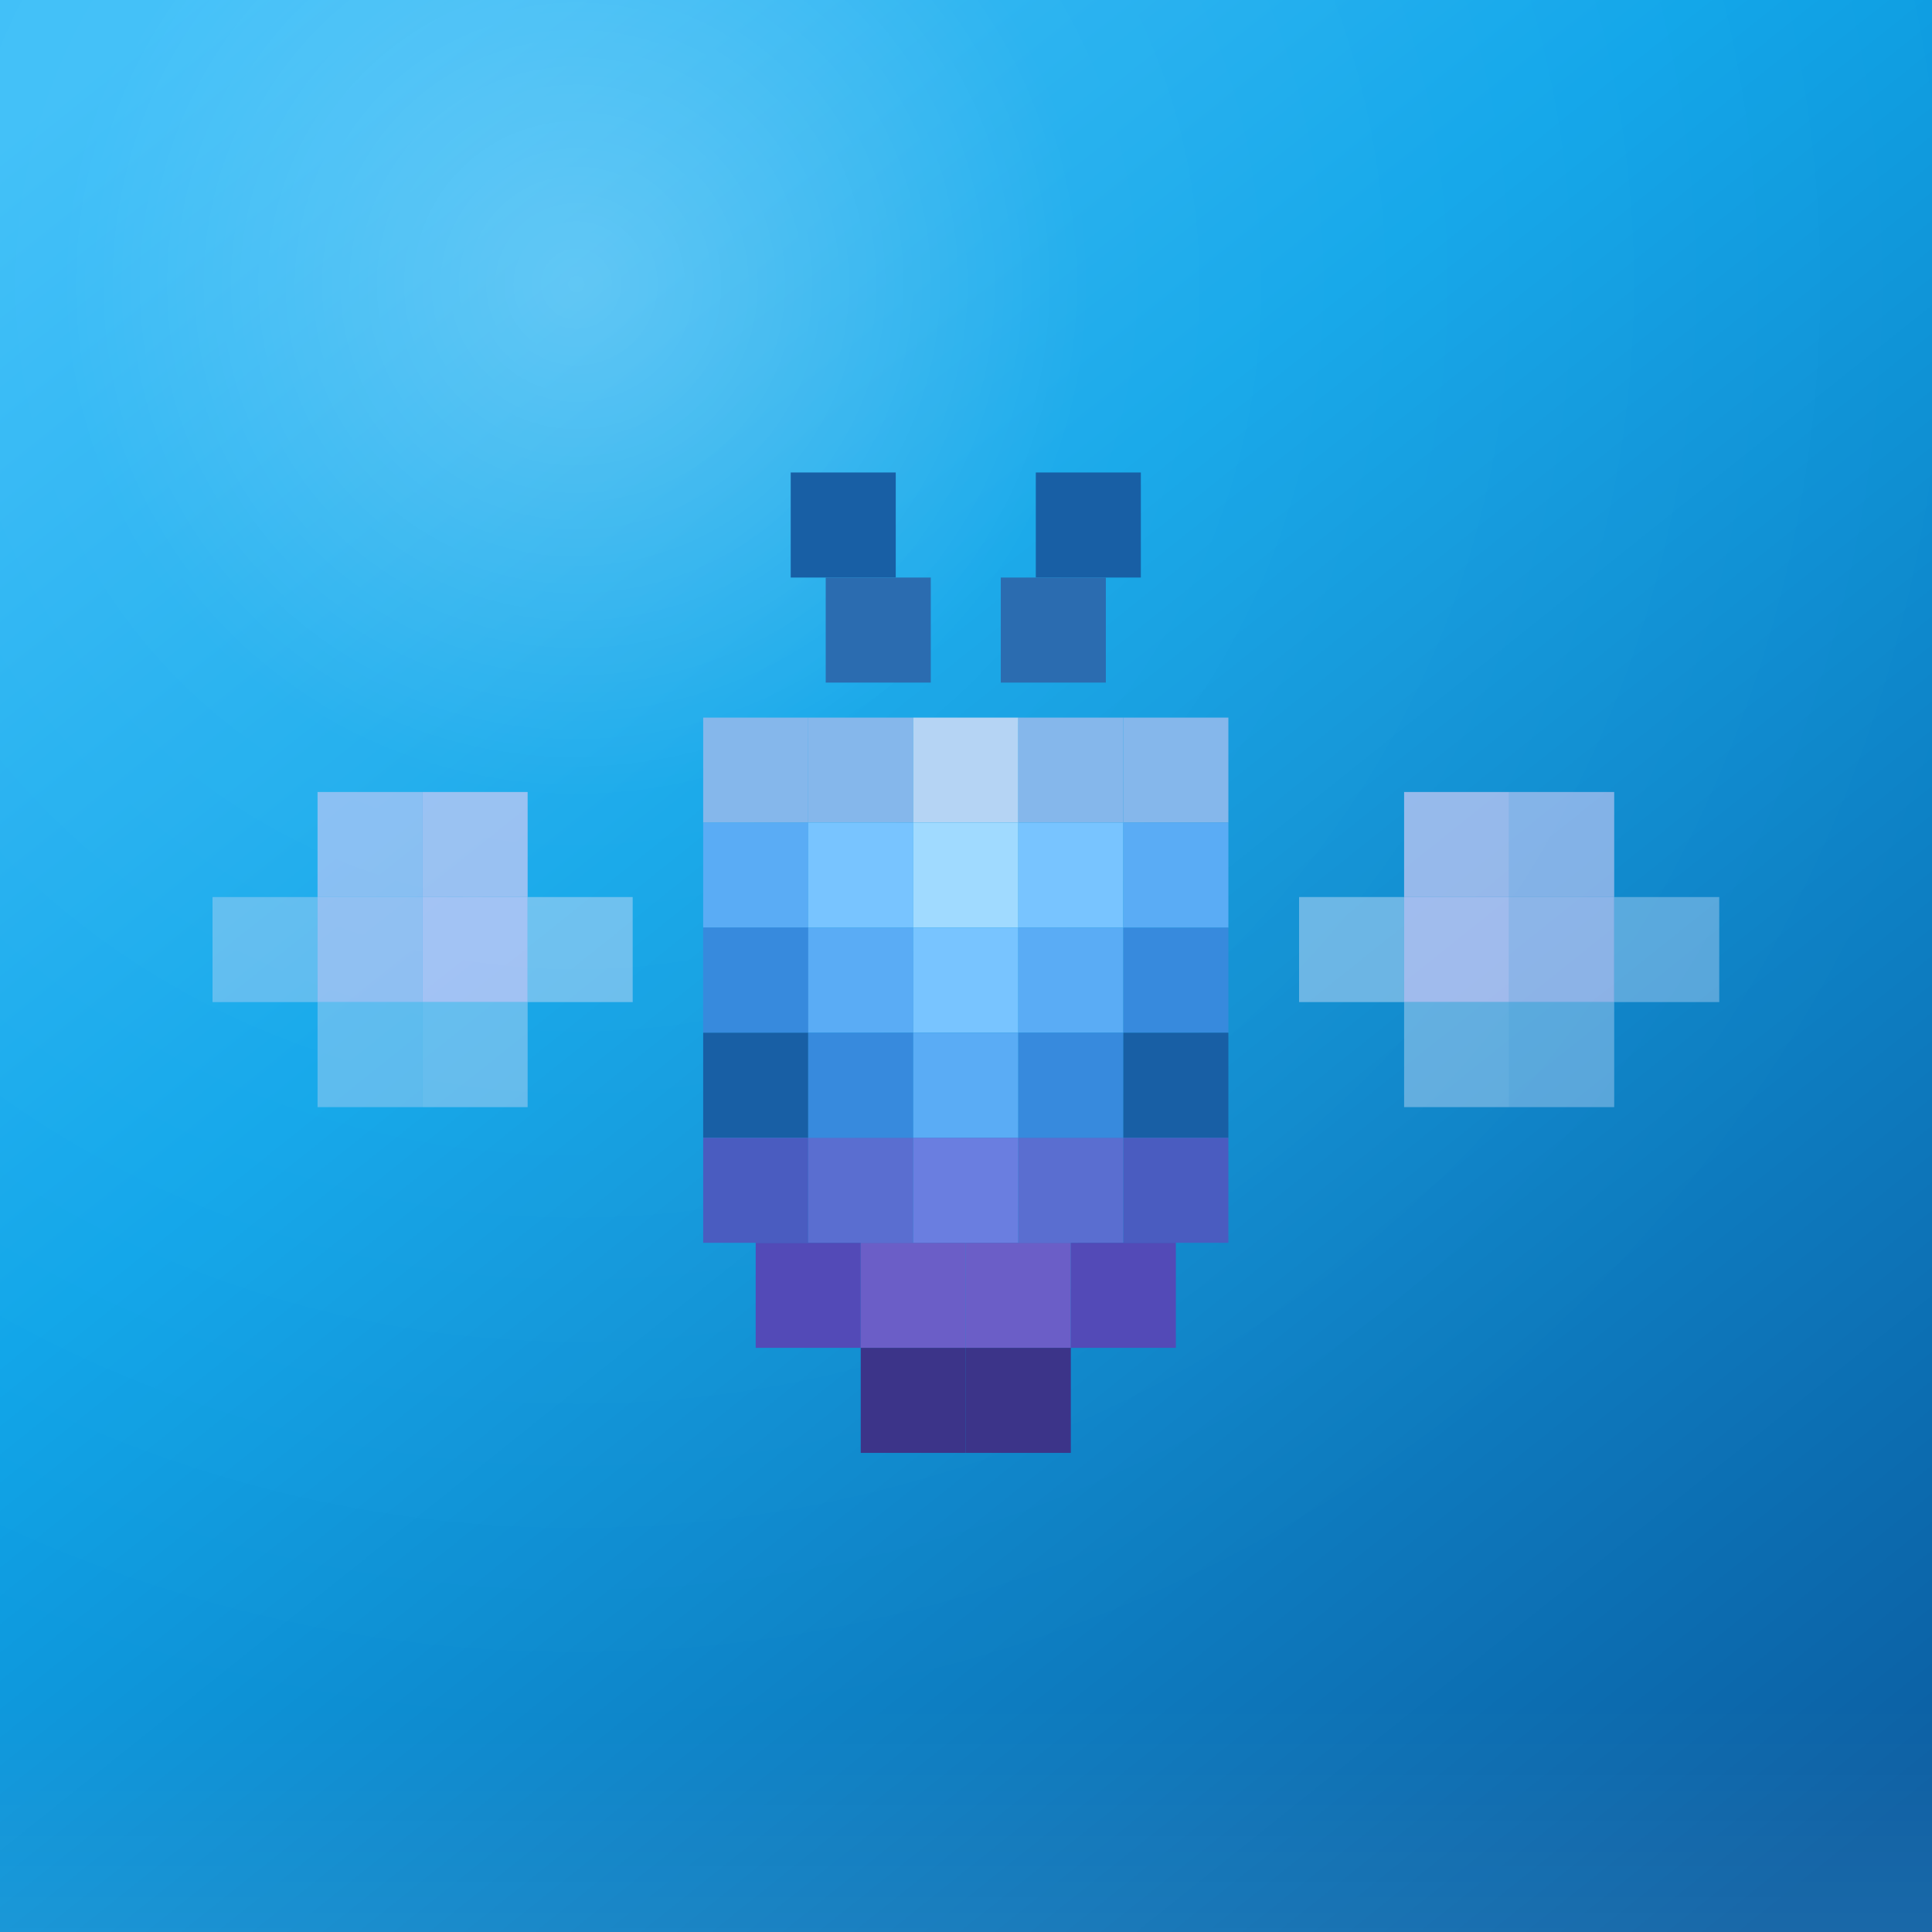
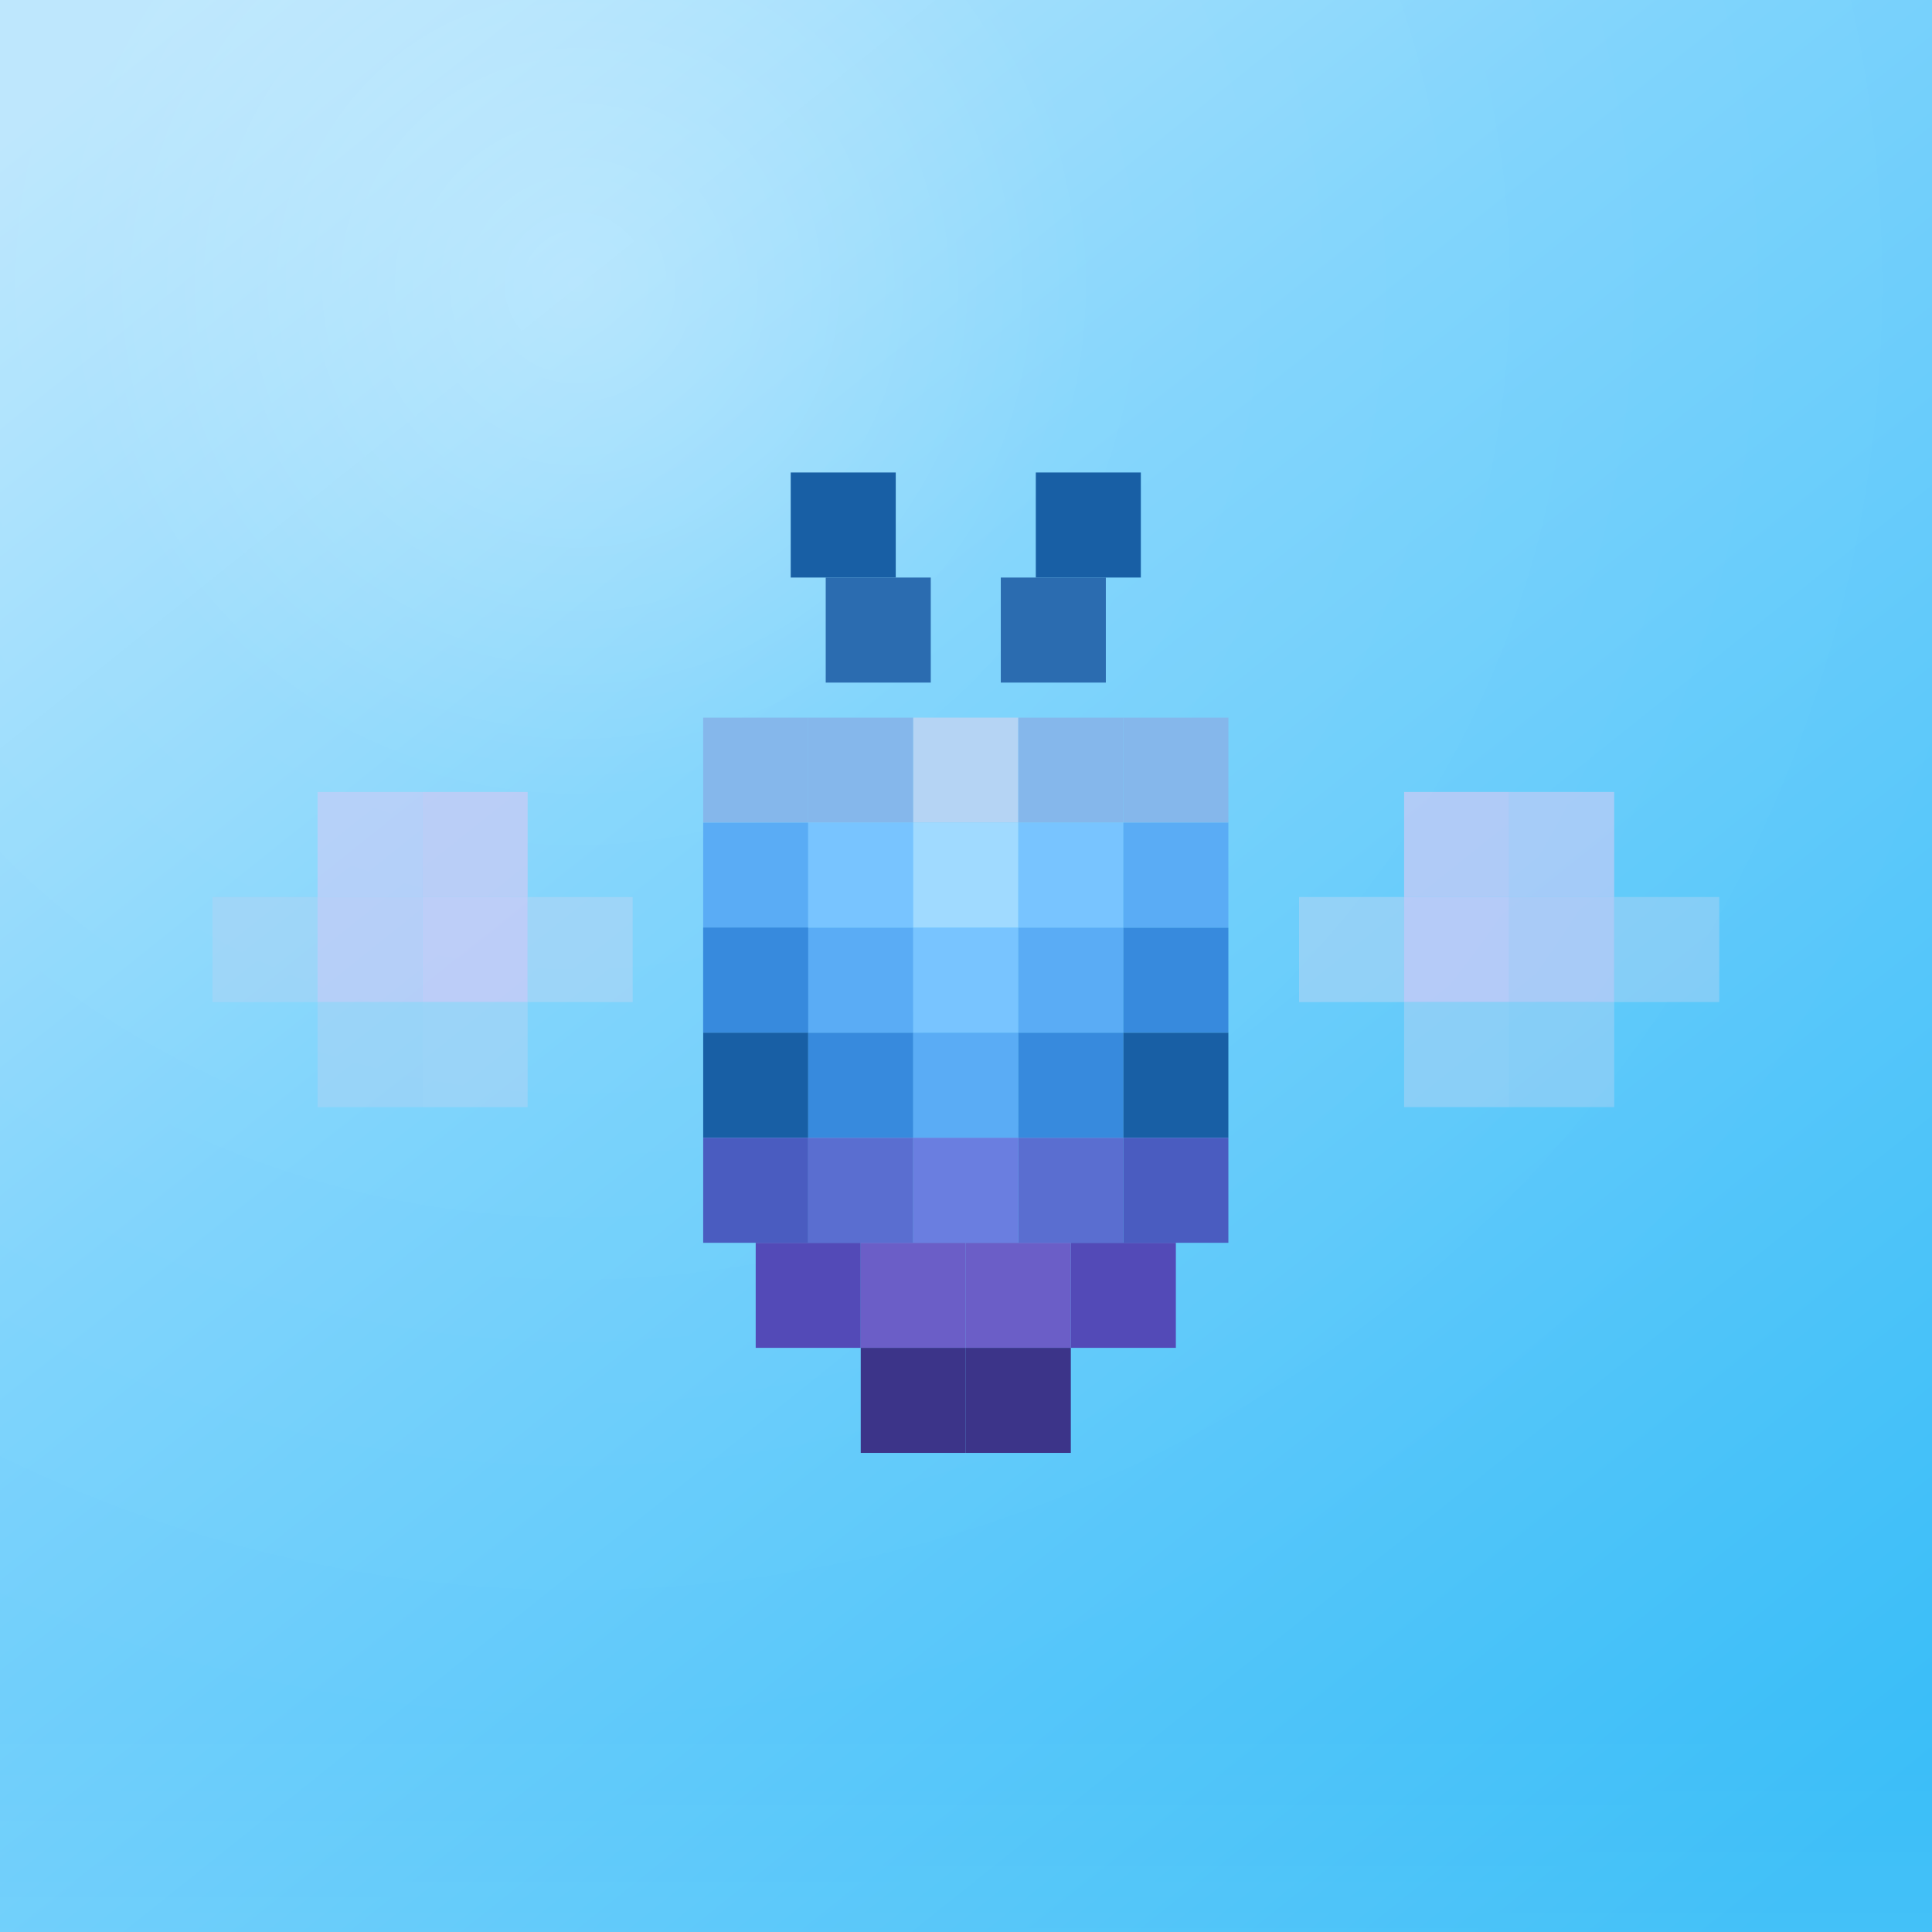
<svg xmlns="http://www.w3.org/2000/svg" viewBox="0 0 512 512">
  <defs>
    <linearGradient id="bg" x1="0.1" y1="0" x2="0.9" y2="1">
-       <stop offset="0%" stop-color="#38bdf8" />
-       <stop offset="38%" stop-color="#0ea5e9" />
-       <stop offset="100%" stop-color="#0c5fa3" />
+       <stop offset="0%" stop-color="#bae6fd" />
+       <stop offset="38%" stop-color="#7dd3fc" />
+       <stop offset="100%" stop-color="#38bdf8" />
    </linearGradient>
    <radialGradient id="glass" cx="0.3" cy="0.15" r="0.75">
      <stop offset="0%" stop-color="#fff" stop-opacity="0.28" />
      <stop offset="35%" stop-color="#fff" stop-opacity="0.06" />
      <stop offset="100%" stop-color="#fff" stop-opacity="0" />
    </radialGradient>
    <linearGradient id="bottom" x1="0.5" y1="0.88" x2="0.5" y2="1">
      <stop offset="0%" stop-color="#fff" stop-opacity="0" />
      <stop offset="100%" stop-color="#fff" stop-opacity="0.06" />
    </linearGradient>
  </defs>
  <rect width="512" height="512" fill="url(#bg)" />
  <rect width="512" height="512" fill="url(#glass)" />
  <rect width="512" height="512" fill="url(#bottom)" />
  <svg x="56.32" y="125.22" width="399.36" height="261.57" viewBox="0 0 171 112" preserveAspectRatio="xMidYMid meet">
    <g transform="matrix(1,0,0,1,-52.156,-152.359)">
      <g transform="matrix(0.496635,0,0,0.496635,28.3714,152.359)">
        <g transform="matrix(4,0,0,4,4,0)">
          <rect x="44" y="0" width="6" height="6" style="fill:rgb(24,95,165);" />
        </g>
        <g transform="matrix(4,0,0,4,4,0)">
          <rect x="58" y="0" width="6" height="6" style="fill:rgb(24,95,165);" />
        </g>
        <g transform="matrix(4,0,0,4,4,0)">
          <rect x="46" y="6" width="6" height="6" style="fill:rgb(43,108,176);" />
        </g>
        <g transform="matrix(4,0,0,4,4,0)">
          <rect x="56" y="6" width="6" height="6" style="fill:rgb(43,108,176);" />
        </g>
        <g>
          <g transform="matrix(4,0,0,4,0,0)">
            <rect x="40" y="14" width="6" height="6" style="fill:rgb(133,183,235);" />
          </g>
          <g transform="matrix(4,0,0,4,0,0)">
            <rect x="46" y="14" width="6" height="6" style="fill:rgb(133,183,235);" />
          </g>
          <g transform="matrix(4,0,0,4,0,0)">
            <rect x="52" y="14" width="6" height="6" style="fill:rgb(181,212,244);" />
          </g>
          <g transform="matrix(4,0,0,4,0,0)">
            <rect x="58" y="14" width="6" height="6" style="fill:rgb(133,183,235);" />
          </g>
          <g transform="matrix(4,0,0,4,0,0)">
            <rect x="64" y="14" width="6" height="6" style="fill:rgb(133,183,235);" />
          </g>
          <g transform="matrix(4,0,0,4,0,0)">
            <rect x="40" y="20" width="6" height="6" style="fill:rgb(90,172,245);" />
          </g>
          <g transform="matrix(4,0,0,4,0,0)">
            <rect x="46" y="20" width="6" height="6" style="fill:rgb(120,196,255);" />
          </g>
          <g transform="matrix(4,0,0,4,0,0)">
            <rect x="52" y="20" width="6" height="6" style="fill:rgb(160,218,255);" />
          </g>
          <g transform="matrix(4,0,0,4,0,0)">
            <rect x="58" y="20" width="6" height="6" style="fill:rgb(120,196,255);" />
          </g>
          <g transform="matrix(4,0,0,4,0,0)">
            <rect x="64" y="20" width="6" height="6" style="fill:rgb(90,172,245);" />
          </g>
          <g transform="matrix(4,0,0,4,0,0)">
            <rect x="40" y="26" width="6" height="6" style="fill:rgb(55,138,221);" />
          </g>
          <g transform="matrix(4,0,0,4,0,0)">
            <rect x="40" y="26" width="6" height="6" style="fill:rgb(55,138,221);" />
          </g>
          <g transform="matrix(4,0,0,4,0,0)">
            <rect x="46" y="26" width="6" height="6" style="fill:rgb(90,172,245);" />
          </g>
          <g transform="matrix(4,0,0,4,0,0)">
            <rect x="52" y="26" width="6" height="6" style="fill:rgb(120,196,255);" />
          </g>
          <g transform="matrix(4,0,0,4,0,0)">
            <rect x="58" y="26" width="6" height="6" style="fill:rgb(90,172,245);" />
          </g>
          <g transform="matrix(4,0,0,4,0,0)">
            <rect x="64" y="26" width="6" height="6" style="fill:rgb(55,138,221);" />
          </g>
          <g transform="matrix(4,0,0,4,0,0)">
            <rect x="40" y="32" width="6" height="6" style="fill:rgb(24,95,165);" />
          </g>
          <g transform="matrix(4,0,0,4,0,0)">
            <rect x="46" y="32" width="6" height="6" style="fill:rgb(55,138,221);" />
          </g>
          <g transform="matrix(4,0,0,4,0,0)">
            <rect x="52" y="32" width="6" height="6" style="fill:rgb(90,172,245);" />
          </g>
          <g transform="matrix(4,0,0,4,0,0)">
            <rect x="58" y="32" width="6" height="6" style="fill:rgb(55,138,221);" />
          </g>
          <g transform="matrix(4,0,0,4,0,0)">
            <rect x="64" y="32" width="6" height="6" style="fill:rgb(24,95,165);" />
          </g>
          <g transform="matrix(4,0,0,4,0,0)">
            <rect x="40" y="38" width="6" height="6" style="fill:rgb(74,92,192);" />
          </g>
          <g transform="matrix(4,0,0,4,0,0)">
            <rect x="46" y="38" width="6" height="6" style="fill:rgb(90,110,208);" />
          </g>
          <g transform="matrix(4,0,0,4,0,0)">
            <rect x="52" y="38" width="6" height="6" style="fill:rgb(106,126,224);" />
          </g>
          <g transform="matrix(4,0,0,4,0,0)">
            <rect x="58" y="38" width="6" height="6" style="fill:rgb(90,110,208);" />
          </g>
          <g transform="matrix(4,0,0,4,0,0)">
            <rect x="64" y="38" width="6" height="6" style="fill:rgb(74,92,192);" />
          </g>
          <g transform="matrix(4,0,0,4,-4,0)">
            <rect x="44" y="44" width="6" height="6" style="fill:rgb(83,74,183);" />
          </g>
          <g transform="matrix(4,0,0,4,-4,0)">
            <rect x="50" y="44" width="6" height="6" style="fill:rgb(107,94,199);" />
          </g>
          <g transform="matrix(4,0,0,4,-4,0)">
            <rect x="56" y="44" width="6" height="6" style="fill:rgb(107,94,199);" />
          </g>
          <g transform="matrix(4,0,0,4,-4,0)">
            <rect x="62" y="44" width="6" height="6" style="fill:rgb(83,74,183);" />
          </g>
          <g transform="matrix(4,0,0,4,-4,0)">
            <rect x="50" y="50" width="6" height="6" style="fill:rgb(60,52,137);" />
          </g>
          <g transform="matrix(4,0,0,4,-4,0)">
            <rect x="56" y="50" width="6" height="6" style="fill:rgb(60,52,137);" />
          </g>
        </g>
      </g>
      <g transform="matrix(0.496635,0,0,0.496635,32.5749,152.359)">
        <g transform="matrix(4,0,0,4,-0.572407,1)">
          <rect x="16" y="18" width="6" height="6" style="fill:rgb(206,203,246);fill-opacity:0.6;" />
        </g>
        <g transform="matrix(4,0,0,4,-0.572407,1)">
          <rect x="22" y="18" width="6" height="6" style="fill:rgb(206,203,246);fill-opacity:0.7;" />
        </g>
        <g transform="matrix(4,0,0,4,-0.572407,1)">
          <rect x="10" y="24" width="6" height="6" style="fill:rgb(181,212,244);fill-opacity:0.45;" />
        </g>
        <g transform="matrix(4,0,0,4,-0.572407,1)">
          <rect x="16" y="24" width="6" height="6" style="fill:rgb(206,203,246);fill-opacity:0.65;" />
        </g>
        <g transform="matrix(4,0,0,4,-0.572407,1)">
          <rect x="22" y="24" width="6" height="6" style="fill:rgb(206,203,246);fill-opacity:0.75;" />
        </g>
        <g transform="matrix(4,0,0,4,-0.572407,1)">
          <rect x="28" y="24" width="6" height="6" style="fill:rgb(181,212,244);fill-opacity:0.55;" />
        </g>
        <g transform="matrix(4,0,0,4,-0.572407,1)">
          <rect x="16" y="30" width="6" height="6" style="fill:rgb(181,212,244);fill-opacity:0.45;" />
        </g>
        <g transform="matrix(4,0,0,4,-0.572407,1)">
          <rect x="22" y="30" width="6" height="6" style="fill:rgb(181,212,244);fill-opacity:0.5;" />
        </g>
      </g>
      <g transform="matrix(0.496635,0,0,0.496635,36.3938,152.855)">
        <g transform="matrix(4,0,0,4,0,0)">
          <rect x="76" y="18" width="6" height="6" style="fill:rgb(206,203,246);fill-opacity:0.7;" />
        </g>
        <g transform="matrix(4,0,0,4,0,0)">
          <rect x="82" y="18" width="6" height="6" style="fill:rgb(206,203,246);fill-opacity:0.6;" />
        </g>
        <g transform="matrix(4,0,0,4,0,0)">
          <rect x="70" y="24" width="6" height="6" style="fill:rgb(181,212,244);fill-opacity:0.55;" />
        </g>
        <g transform="matrix(4,0,0,4,0,0)">
          <rect x="76" y="24" width="6" height="6" style="fill:rgb(206,203,246);fill-opacity:0.75;" />
        </g>
        <g transform="matrix(4,0,0,4,0,0)">
          <rect x="82" y="24" width="6" height="6" style="fill:rgb(206,203,246);fill-opacity:0.65;" />
        </g>
        <g transform="matrix(4,0,0,4,0,0)">
          <rect x="88" y="24" width="6" height="6" style="fill:rgb(181,212,244);fill-opacity:0.45;" />
        </g>
        <g transform="matrix(4,0,0,4,0,0)">
          <rect x="76" y="30" width="6" height="6" style="fill:rgb(181,212,244);fill-opacity:0.5;" />
        </g>
        <g transform="matrix(4,0,0,4,0,0)">
          <rect x="82" y="30" width="6" height="6" style="fill:rgb(181,212,244);fill-opacity:0.45;" />
        </g>
      </g>
    </g>
  </svg>
</svg>
